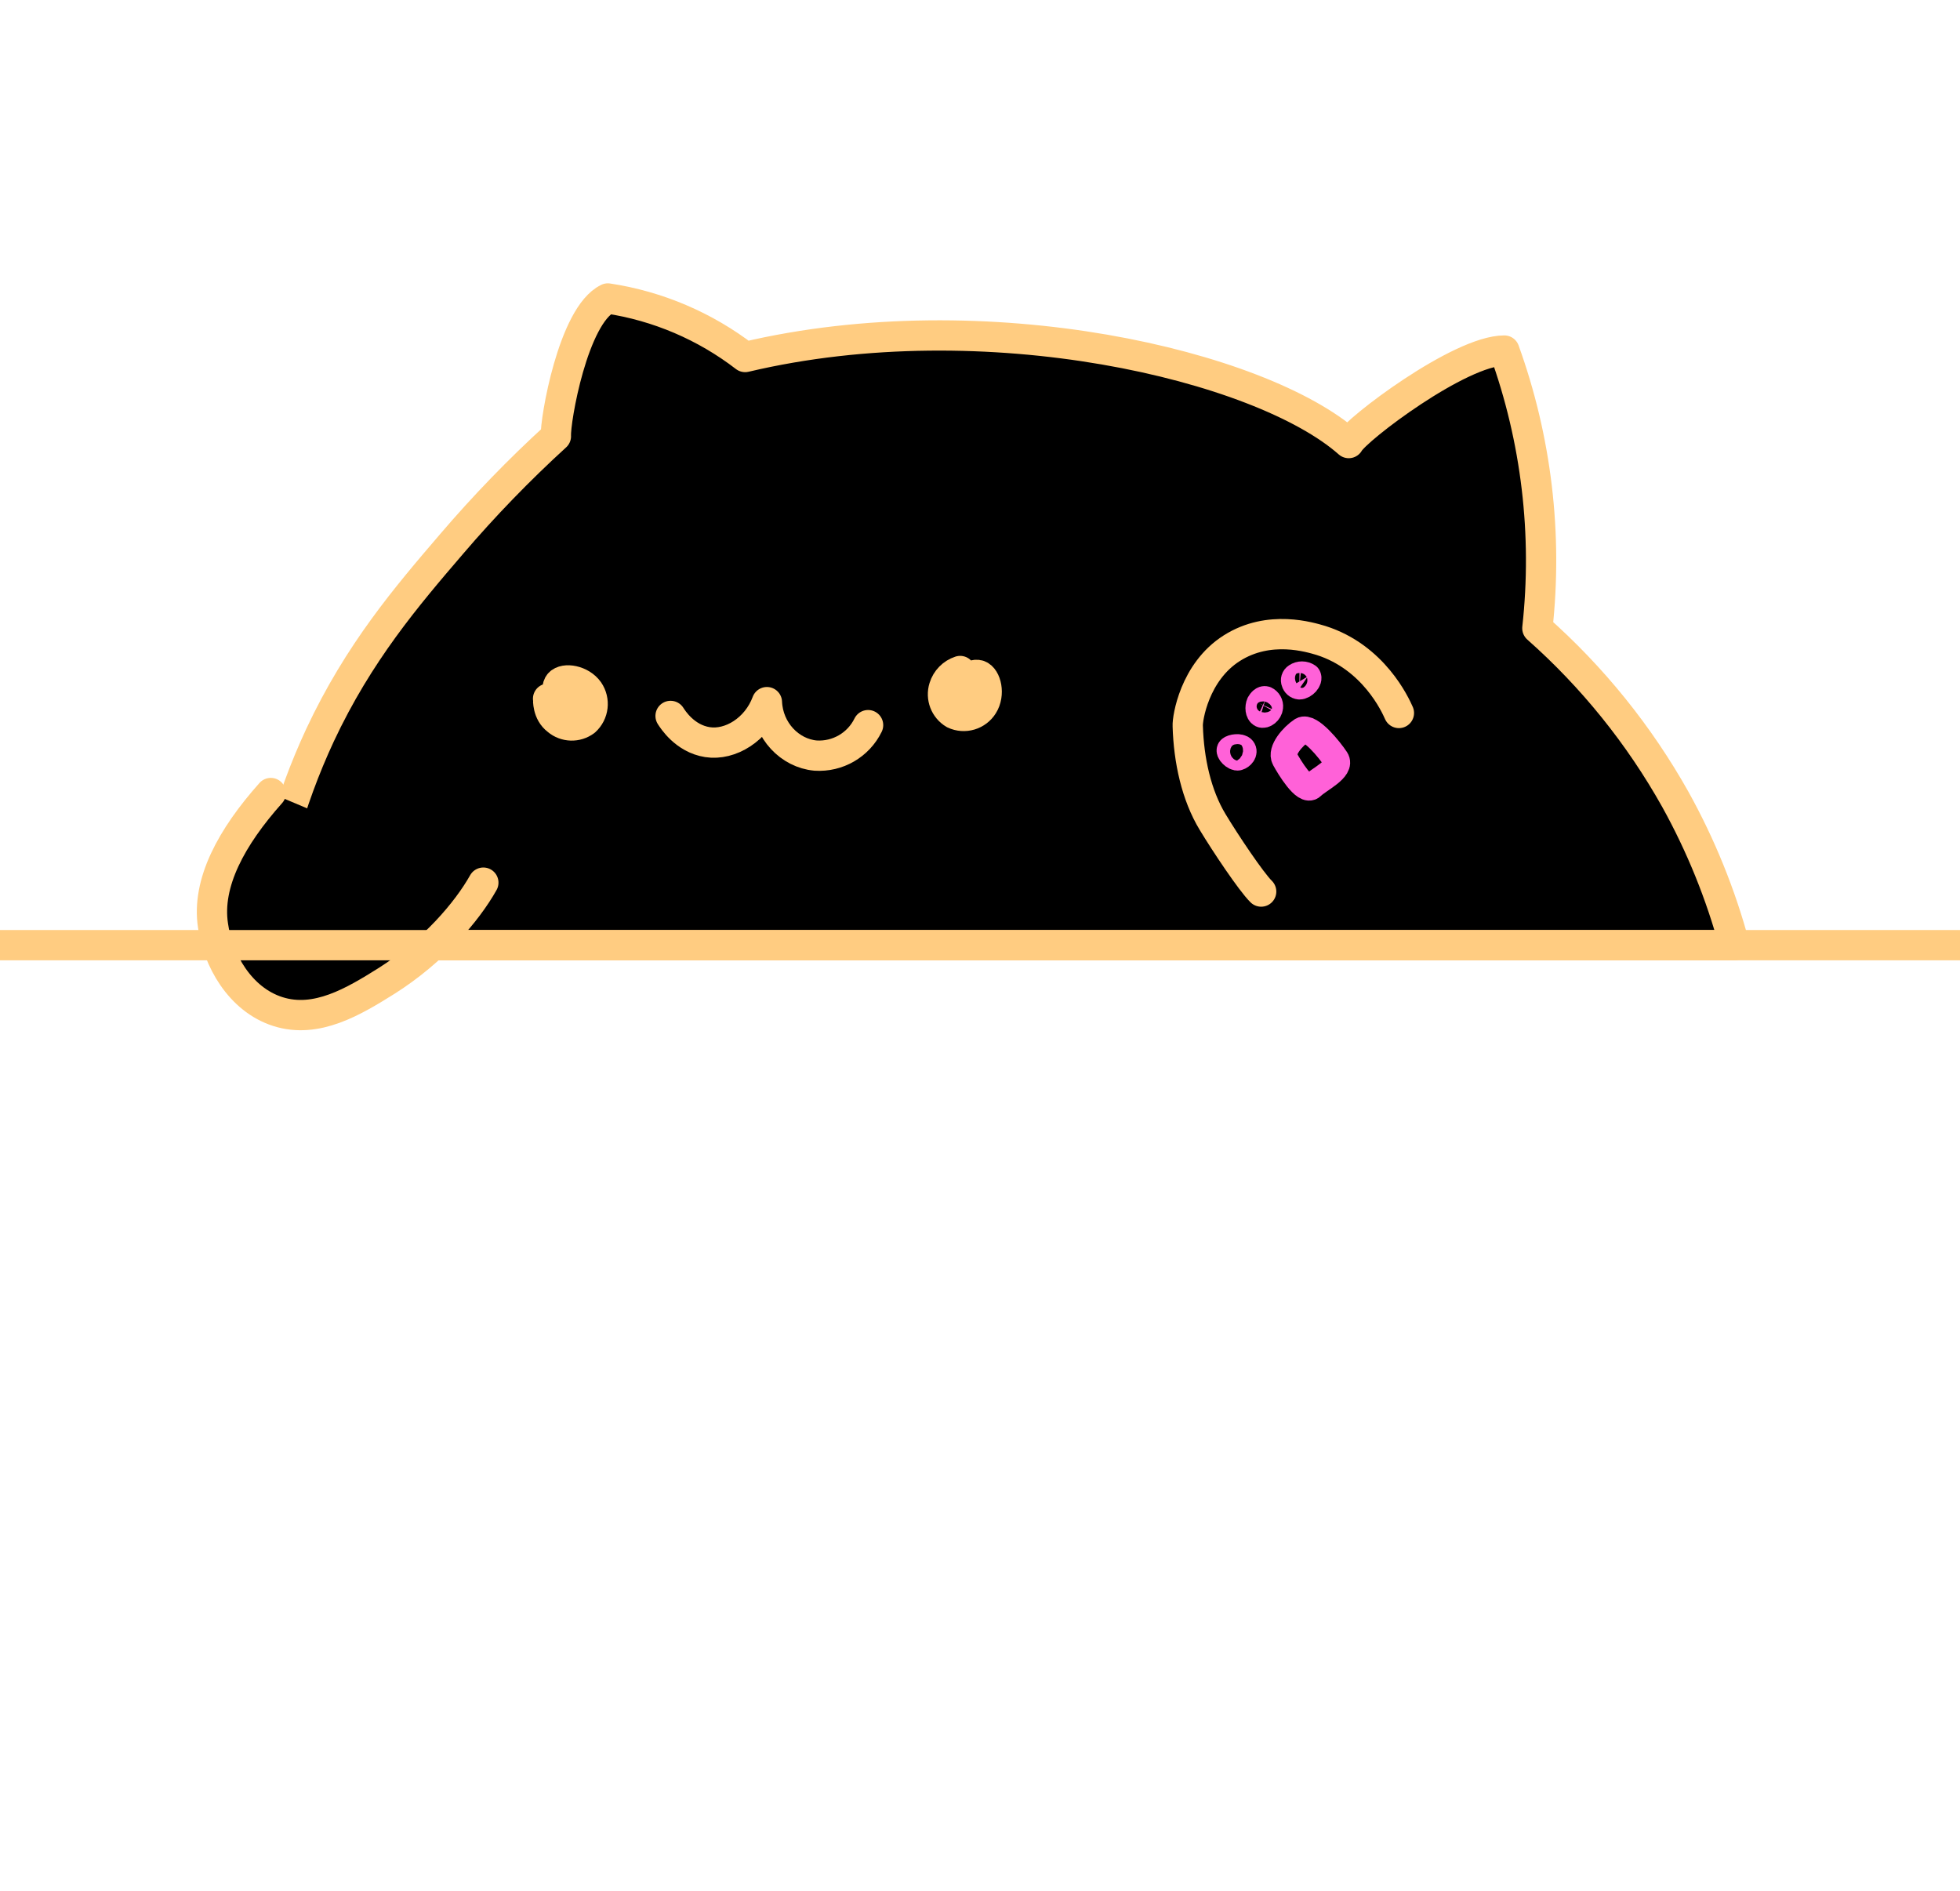
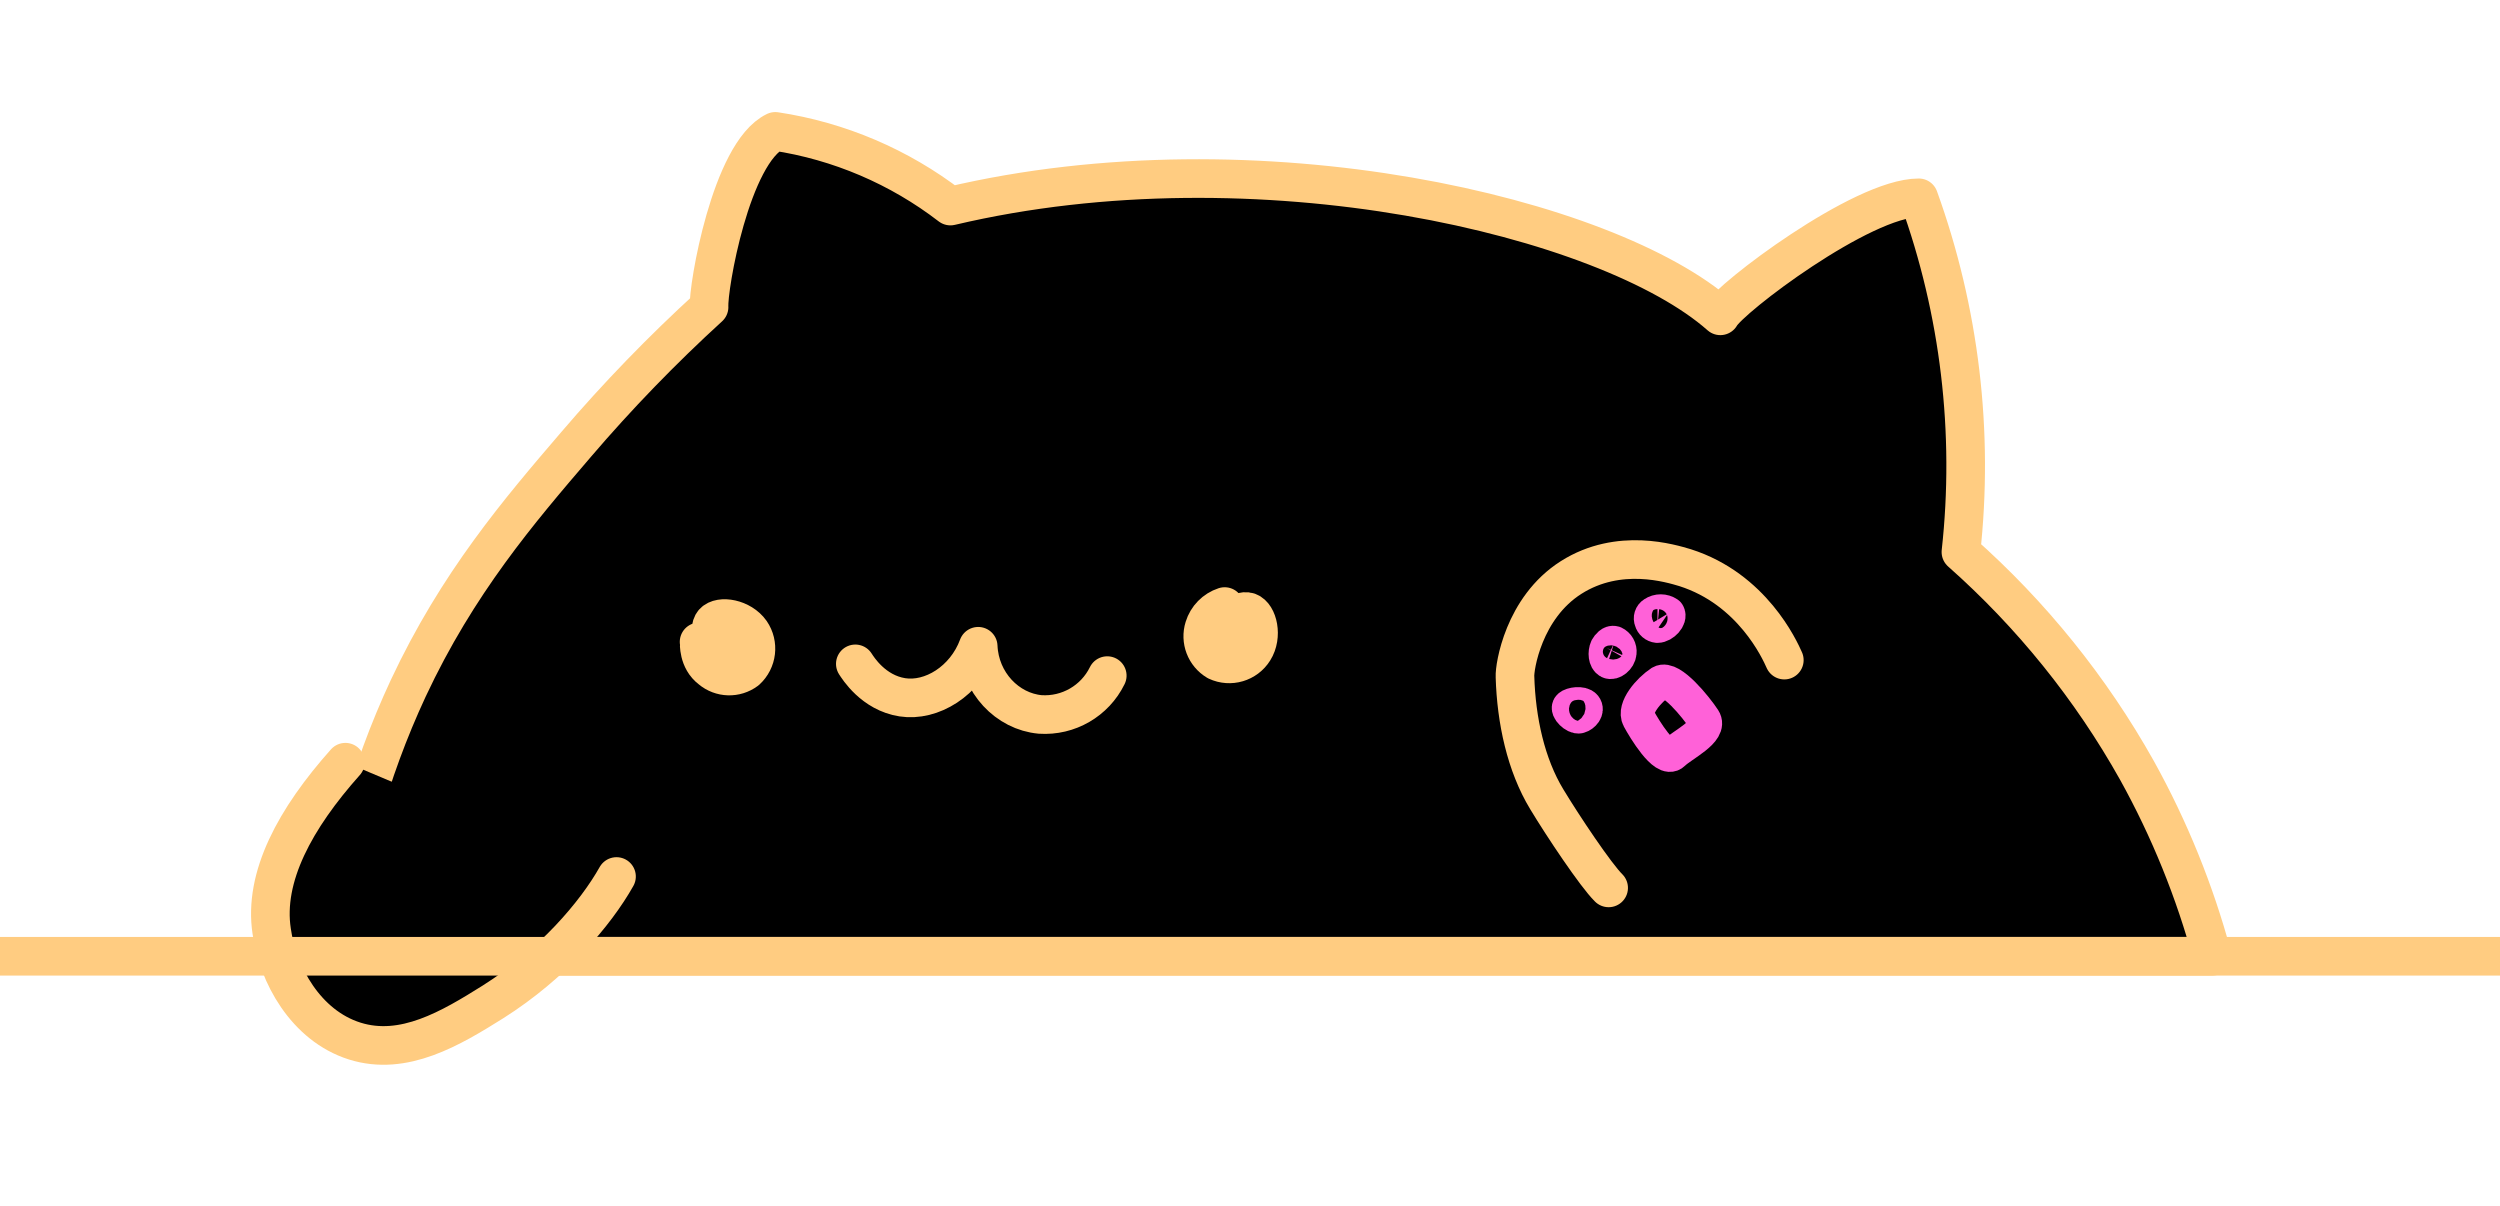
- <svg xmlns="http://www.w3.org/2000/svg" viewBox="221.14 2.87 517.72 499.32" class="state-type-2">
+ <svg xmlns="http://www.w3.org/2000/svg" viewBox="221.14 54.5 517.72 249.7" class="state-type-2">
  <style>#coding-cat{fill:#000;stroke-linecap:round;stroke-linejoin:round;stroke-width:8}#coding-cat .paw,#coding-cat .head{stroke:#ffcc81}#coding-cat .paw .pads{stroke:#ff61d8;stroke-width:7}.state-idle #coding-cat .paw .up{display:none}.state-type-1 #coding-cat .paw-left .up,.state-type-1 #coding-cat .paw-right .down{display:none}.state-type-2 #coding-cat .paw-left .down,.state-type-2 #coding-cat .paw-right .up{display:none}</style>
  <g id="coding-cat" transform="rotate(-9.2637 480 175)">
    <g class="head">
      <path d="M280.4,221l383.8,62.6a171.4,171.4,0,0,0-9.2-40.5,174,174,0,0,0-28.7-50.5,163.3,163.3,0,0,0,3.2-73.8c-11.6-1.9-42,14.2-44.5,17.5-19.6-24-88.5-52.7-153.7-48.1A78.8,78.8,0,0,0,398,67.1c-9.8,2.9-19,29.7-19.4,33.7a320,320,0,0,0-31.7,23.6c-14,11.8-28.9,24.4-42.5,44.3A173,173,0,0,0,280.4,221Z" />
      <path d="M396.6,178.6c.4.9,2.7,6.5,8.5,8.4s13.4-1.2,17.2-7.9c-.9,7.5,3.8,14.3,10.4,16a14.4,14.4,0,0,0,15-5.7" />
      <path d="M474,179.2a6.6,6.6,0,0,0-4.9,3.6,6,6,0,0,0,1.5,7.3,6,6,0,0,0,7.9-1c2.3-2.6,2-7,.2-8s-5.9,1.6-5.7,3.5,1.9,2.8,3.2,2.3,1.1-2.2,1.1-2.3" />
      <path d="M365.4,168.9c0,.3-.8,3.6,1.5,6a5.9,5.9,0,0,0,7.2,1.4,6.1,6.1,0,0,0,2.2-7.7c-1.5-3.1-5.7-4.5-7.3-3.2s-.8,6,1,6.6,3.3-.7,3.3-2.1-1.5-1.8-1.6-1.9" />
    </g>
    <g class="paw paw-right">
      <path class="down" d="M289.1,181.7c-12.1,9.8-20.6,20.7-20.7,32.1-.2,9,3.8,20.4,13.3,25.2s20.1.6,29.6-3.4c13.4-5.7,23.9-14.6,29.4-21.5" />
      <g class="up">
        <path d="M327.3,170c-.4-1.4-6.3-18.8-23.5-23.5-.8-.2-18.6-4.7-28.9,6.3-8.4,9.1-6,22.5-4.6,30.2a54.3,54.3,0,0,0,8.1,19.9" />
        <g class="pads">
          <path d="M297.2,154.8c1-.5,2.7-.1,3,.6s-1.4,2.4-2.6,2.1a1.6,1.6,0,0,1-1.1-1.2A1.6,1.6,0,0,1,297.2,154.8Z" />
          <path d="M285.8,159.4c.3-.4,1-1.1,1.7-.8s.9,1.4.8,2.2-1.8,2.1-2.5,1.5S285.2,160.4,285.8,159.4Z" />
          <path d="M276.9,171c.5-.4,2.7-.3,3.2.6s-.6,1.8-1.4,1.8S276.2,171.6,276.9,171Z" />
          <path d="M296.4,168.6c2.3-.9,6.4,6.3,7.6,9s-5.2,4.5-7.4,6-5.1-6.1-5.9-8.3S293.7,169.8,296.4,168.6Z" />
        </g>
      </g>
    </g>
    <g class="paw paw-left">
      <g class="up">
        <path d="M586.6,208.8c-.6-2.3-4.2-15.6-17.2-22.2-2.7-1.3-12.8-6.4-23.6-1.8s-14.6,16.5-14.8,18.4c-1.2,9-.7,18.4,2.4,26.1,2.4,6,7.5,17.2,9.7,20.2" />
        <g class="pads">
          <path d="M561.4,194.9a2.7,2.7,0,0,1,3,.5c.4,1-1.4,2.4-2.6,2.2a1.5,1.5,0,0,1-1.1-1.3A1.2,1.2,0,0,1,561.4,194.9Z" />
          <path d="M550.7,200.4c.4-.5,1.1-1.1,1.7-.8a2,2,0,0,1,.8,2.2c-.3,1.2-1.8,2-2.5,1.5S550.1,201.3,550.7,200.4Z" />
          <path d="M541.1,211.1c.5-.4,2.7-.4,3.2.5s-.6,1.8-1.5,1.9S540.4,211.6,541.1,211.1Z" />
          <path d="M560.6,209.2c2.3-.9,6.4,6.3,7.6,9s-5.3,4.5-7.4,6-5.1-6-5.9-8.3S557.9,210.4,560.6,209.2Z" />
        </g>
      </g>
      <path class="down" d="M534.1,231.4c-19.7,6-32.9,18.4-34.2,29.1a30.1,30.1,0,0,0,1.7,14.1,24.8,24.8,0,0,0,6.1,8.8c6,5.1,16.8,4,38-3.9a288.7,288.7,0,0,0,46.5-22.1" />
    </g>
  </g>
  <line id="bongo-table-line" x1="221.14" y1="252.53" x2="738.86" y2="252.53" stroke="#ffcc81" stroke-width="8" stroke-linecap="butt" />
</svg>
